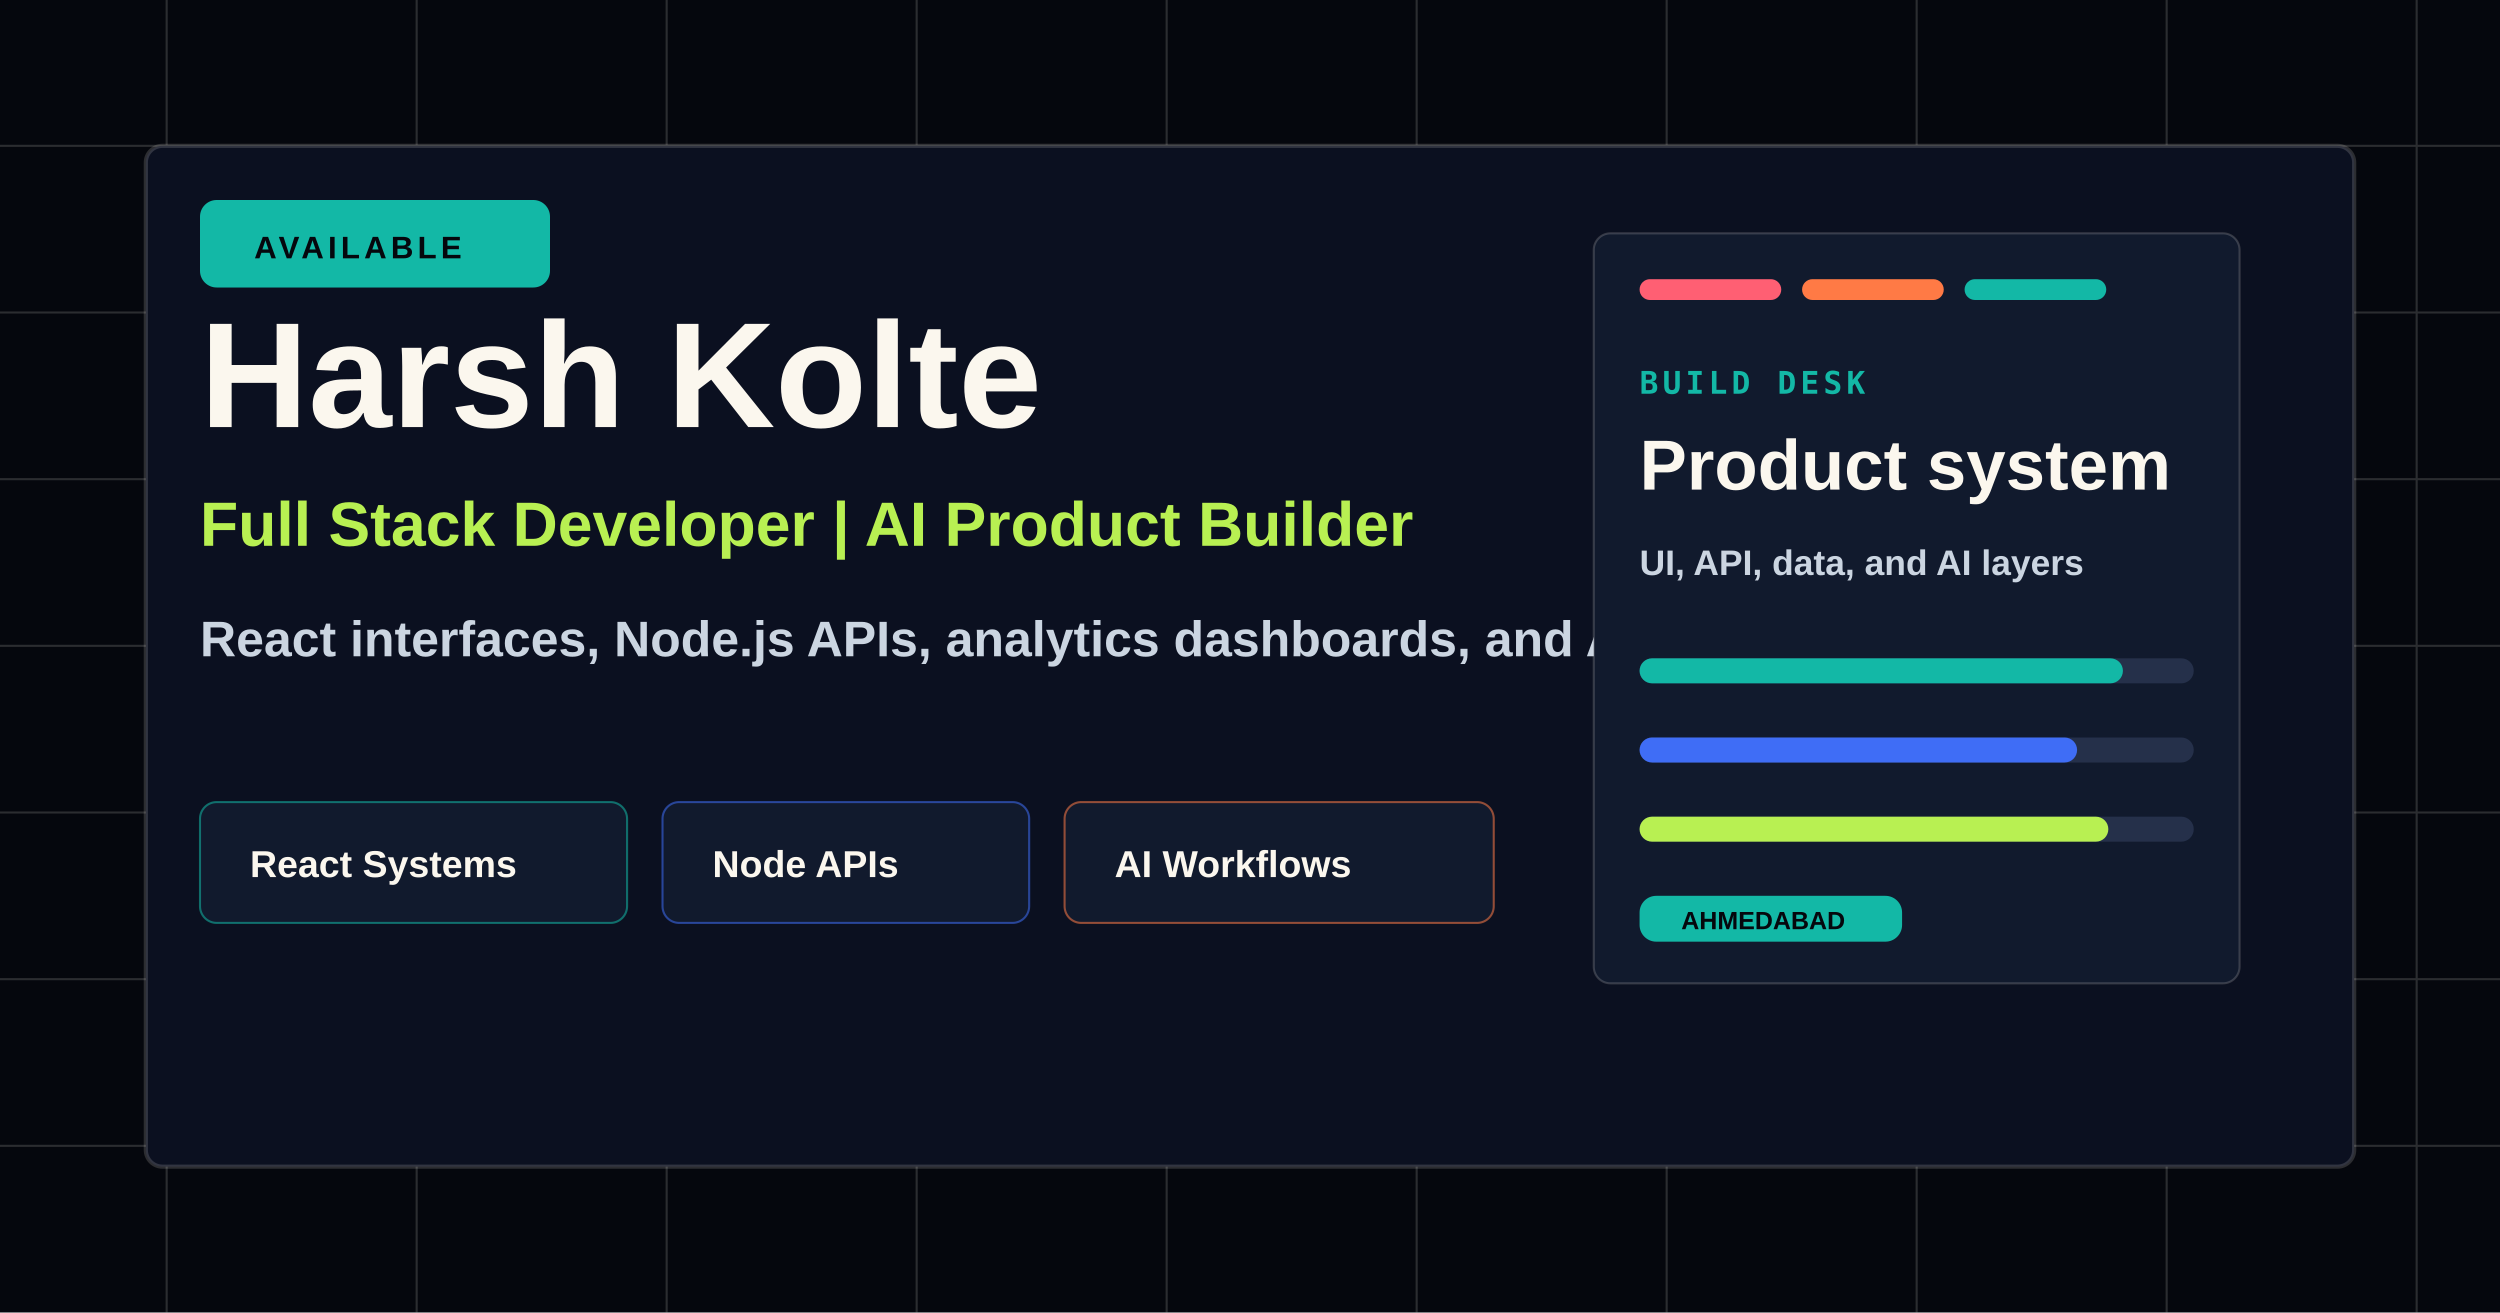
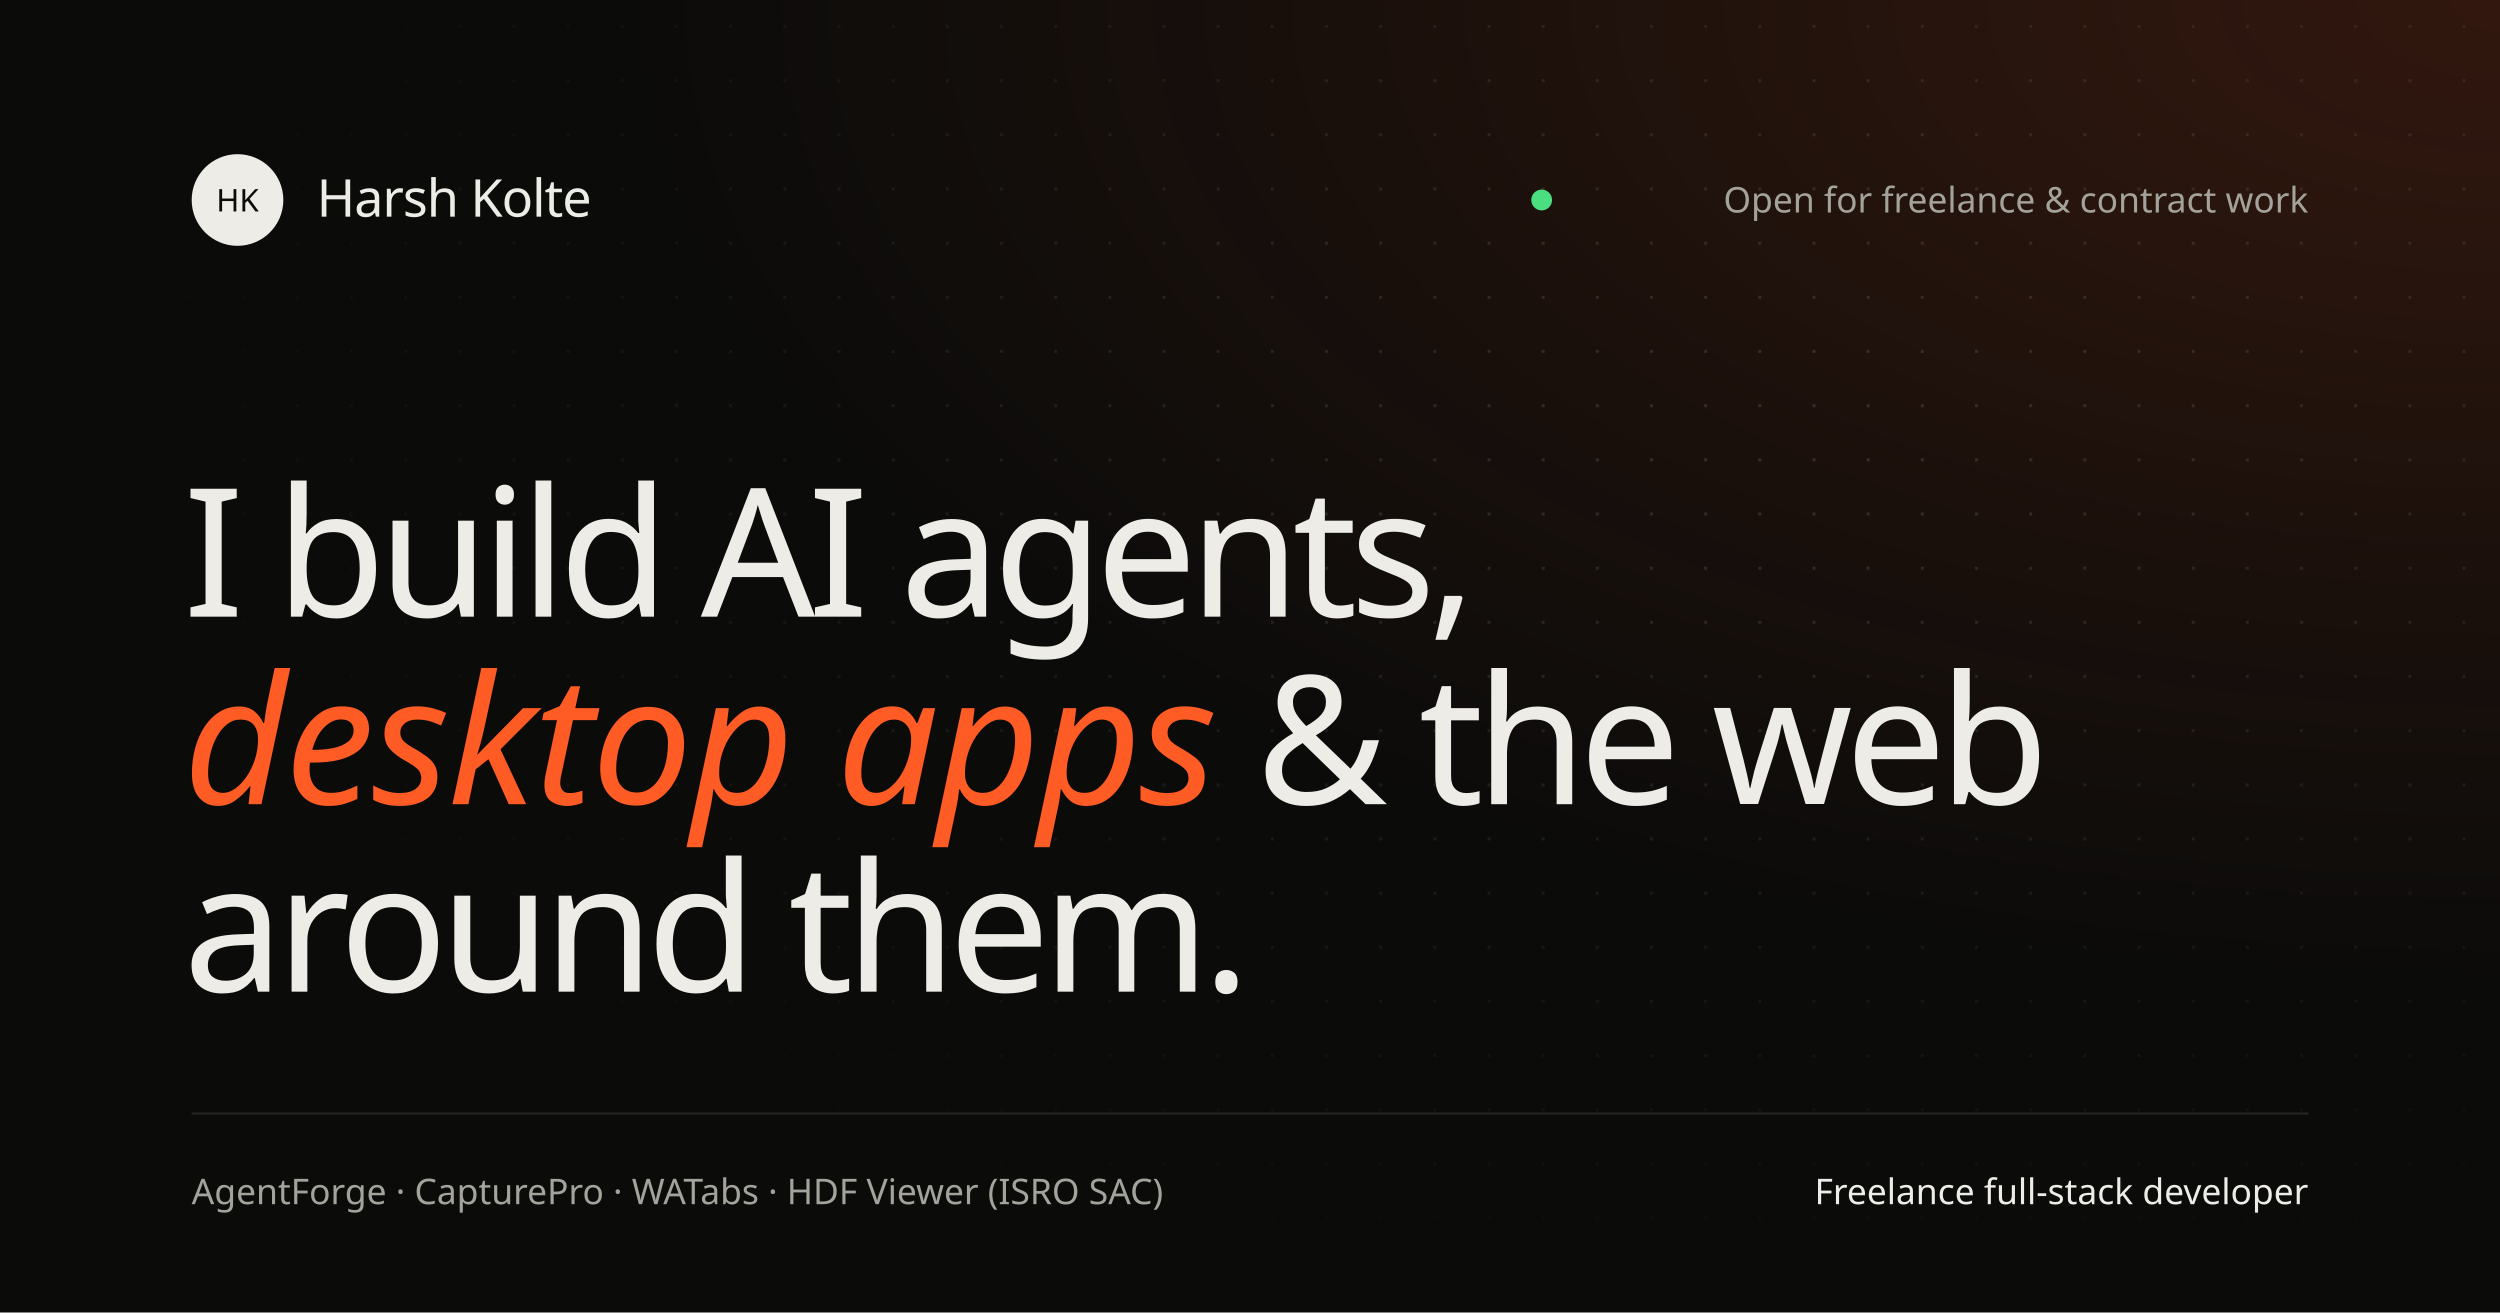
- <svg xmlns="http://www.w3.org/2000/svg" width="1200" height="630" viewBox="0 0 1200 630" fill="none">
-   <rect width="1200" height="630" fill="#05070D" />
-   <g opacity="0.16">
-     <path d="M80 0V630M200 0V630M320 0V630M440 0V630M560 0V630M680 0V630M800 0V630M920 0V630M1040 0V630M1160 0V630" stroke="#FBF7EE" />
-     <path d="M0 70H1200M0 150H1200M0 230H1200M0 310H1200M0 390H1200M0 470H1200M0 550H1200" stroke="#FBF7EE" />
+ <svg xmlns="http://www.w3.org/2000/svg" width="1200" height="630" viewBox="0 0 1200 630">
+   <defs>
+     <pattern id="dots" width="26" height="26" patternUnits="userSpaceOnUse">
+       <rect x="12" y="12" width="1.4" height="1.4" fill="#edece6" fill-opacity="0.14" />
+     </pattern>
+     <radialGradient id="fade" cx="0.72" cy="0.32" r="0.7">
+       <stop offset="0" stop-color="#fff" stop-opacity="1" />
+       <stop offset="1" stop-color="#fff" stop-opacity="0" />
+     </radialGradient>
+     <mask id="dotmask">
+       <rect width="1200" height="630" fill="url(#fade)" />
+     </mask>
+     <radialGradient id="glow" cx="1" cy="0" r="0.75">
+       <stop offset="0" stop-color="#ff5b24" stop-opacity="0.16" />
+       <stop offset="1" stop-color="#ff5b24" stop-opacity="0" />
+     </radialGradient>
+   </defs>
+   <rect width="1200" height="630" fill="#0b0b0a" />
+   <rect width="1200" height="630" fill="url(#glow)" />
+   <rect width="1200" height="630" fill="url(#dots)" mask="url(#dotmask)" />
+   <circle cx="114" cy="96" r="22" fill="#edece6" />
+   <text x="114" y="101.5" text-anchor="middle" font-family="Geist Mono" font-size="15" fill="#0b0b0a">HK</text>
+   <text x="152" y="104" font-family="Geist" font-weight="500" font-size="25" letter-spacing="-0.5" fill="#edece6">Harsh Kolte</text>
+   <circle cx="740" cy="96" r="5" fill="#4ade80" />
+   <text x="1108" y="102" text-anchor="end" font-family="Geist Mono" font-size="17" fill="#a3a29b">Open for freelance &amp; contract work</text>
+   <g font-family="Geist" font-weight="500" font-size="86" letter-spacing="-3.6" fill="#edece6">
+     <text x="88" y="296">I build AI agents,</text>
+     <text x="88" y="386">
+       <tspan font-family="Instrument Serif" font-style="italic" font-weight="400" letter-spacing="-1" fill="#ff5b24">desktop apps</tspan> &amp; the web</text>
+     <text x="88" y="476">around them.</text>
  </g>
-   <rect x="70" y="70" width="1060" height="490" rx="8" fill="#0B1020" stroke="#FBF7EE" stroke-opacity="0.16" stroke-width="2" />
-   <rect x="96" y="96" width="168" height="42" rx="8" fill="#13B8A6" />
-   <text x="122" y="124" fill="#05070D" font-family="Manrope, Arial, sans-serif" font-size="15" font-weight="800" letter-spacing="2">AVAILABLE</text>
-   <text x="96" y="205" fill="#FBF7EE" font-family="Space Grotesk, Arial, sans-serif" font-size="72" font-weight="700">Harsh Kolte</text>
-   <text x="96" y="262" fill="#B8F052" font-family="Manrope, Arial, sans-serif" font-size="30" font-weight="800">Full Stack Developer | AI Product Builder</text>
-   <text x="96" y="315" fill="#CBD5E1" font-family="Manrope, Arial, sans-serif" font-size="24" font-weight="600">React interfaces, Node.js APIs, analytics dashboards, and AI-ready products.</text>
-   <rect x="96" y="385" width="205" height="58" rx="8" fill="#111A2D" stroke="#13B8A6" stroke-opacity="0.55" />
-   <text x="120" y="421" fill="#FBF7EE" font-family="Manrope, Arial, sans-serif" font-size="18" font-weight="800">React Systems</text>
-   <rect x="318" y="385" width="176" height="58" rx="8" fill="#111A2D" stroke="#3F6DF6" stroke-opacity="0.55" />
-   <text x="342" y="421" fill="#FBF7EE" font-family="Manrope, Arial, sans-serif" font-size="18" font-weight="800">Node APIs</text>
-   <rect x="511" y="385" width="206" height="58" rx="8" fill="#111A2D" stroke="#FF7A45" stroke-opacity="0.55" />
-   <text x="535" y="421" fill="#FBF7EE" font-family="Manrope, Arial, sans-serif" font-size="18" font-weight="800">AI Workflows</text>
-   <g transform="translate(765 112)">
-     <rect width="310" height="360" rx="8" fill="#111A2D" stroke="#FBF7EE" stroke-opacity="0.18" />
-     <rect x="22" y="22" width="68" height="10" rx="5" fill="#FF5F73" />
-     <rect x="100" y="22" width="68" height="10" rx="5" fill="#FF7A45" />
-     <rect x="178" y="22" width="68" height="10" rx="5" fill="#13B8A6" />
-     <text x="22" y="77" fill="#13B8A6" font-family="IBM Plex Mono, Consolas, monospace" font-size="15" font-weight="700" letter-spacing="2">BUILD DESK</text>
-     <text x="22" y="123" fill="#FBF7EE" font-family="Space Grotesk, Arial, sans-serif" font-size="34" font-weight="700">Product system</text>
-     <text x="22" y="164" fill="#CBD5E1" font-family="Manrope, Arial, sans-serif" font-size="17" font-weight="600">UI, API, data, and AI layers</text>
-     <rect x="22" y="204" width="266" height="12" rx="6" fill="#25304A" />
-     <rect x="22" y="204" width="232" height="12" rx="6" fill="#13B8A6" />
-     <rect x="22" y="242" width="266" height="12" rx="6" fill="#25304A" />
-     <rect x="22" y="242" width="210" height="12" rx="6" fill="#3F6DF6" />
-     <rect x="22" y="280" width="266" height="12" rx="6" fill="#25304A" />
-     <rect x="22" y="280" width="225" height="12" rx="6" fill="#B8F052" />
-     <rect x="22" y="318" width="126" height="22" rx="8" fill="#13B8A6" />
-     <text x="42" y="334" fill="#05070D" font-family="Manrope, Arial, sans-serif" font-size="12" font-weight="800">AHMEDABAD</text>
-   </g>
+   <rect x="92" y="534" width="1016" height="1" fill="#edece6" fill-opacity="0.12" />
+   <text x="92" y="578" font-family="Geist Mono" font-size="17" fill="#a3a29b">AgentForge · CapturePro · WATabs · HDF Viewer (ISRO SAC)</text>
+   <text x="1108" y="578" text-anchor="end" font-family="Geist Mono" font-size="17" fill="#edece6">Freelance full-stack developer</text>
</svg>
